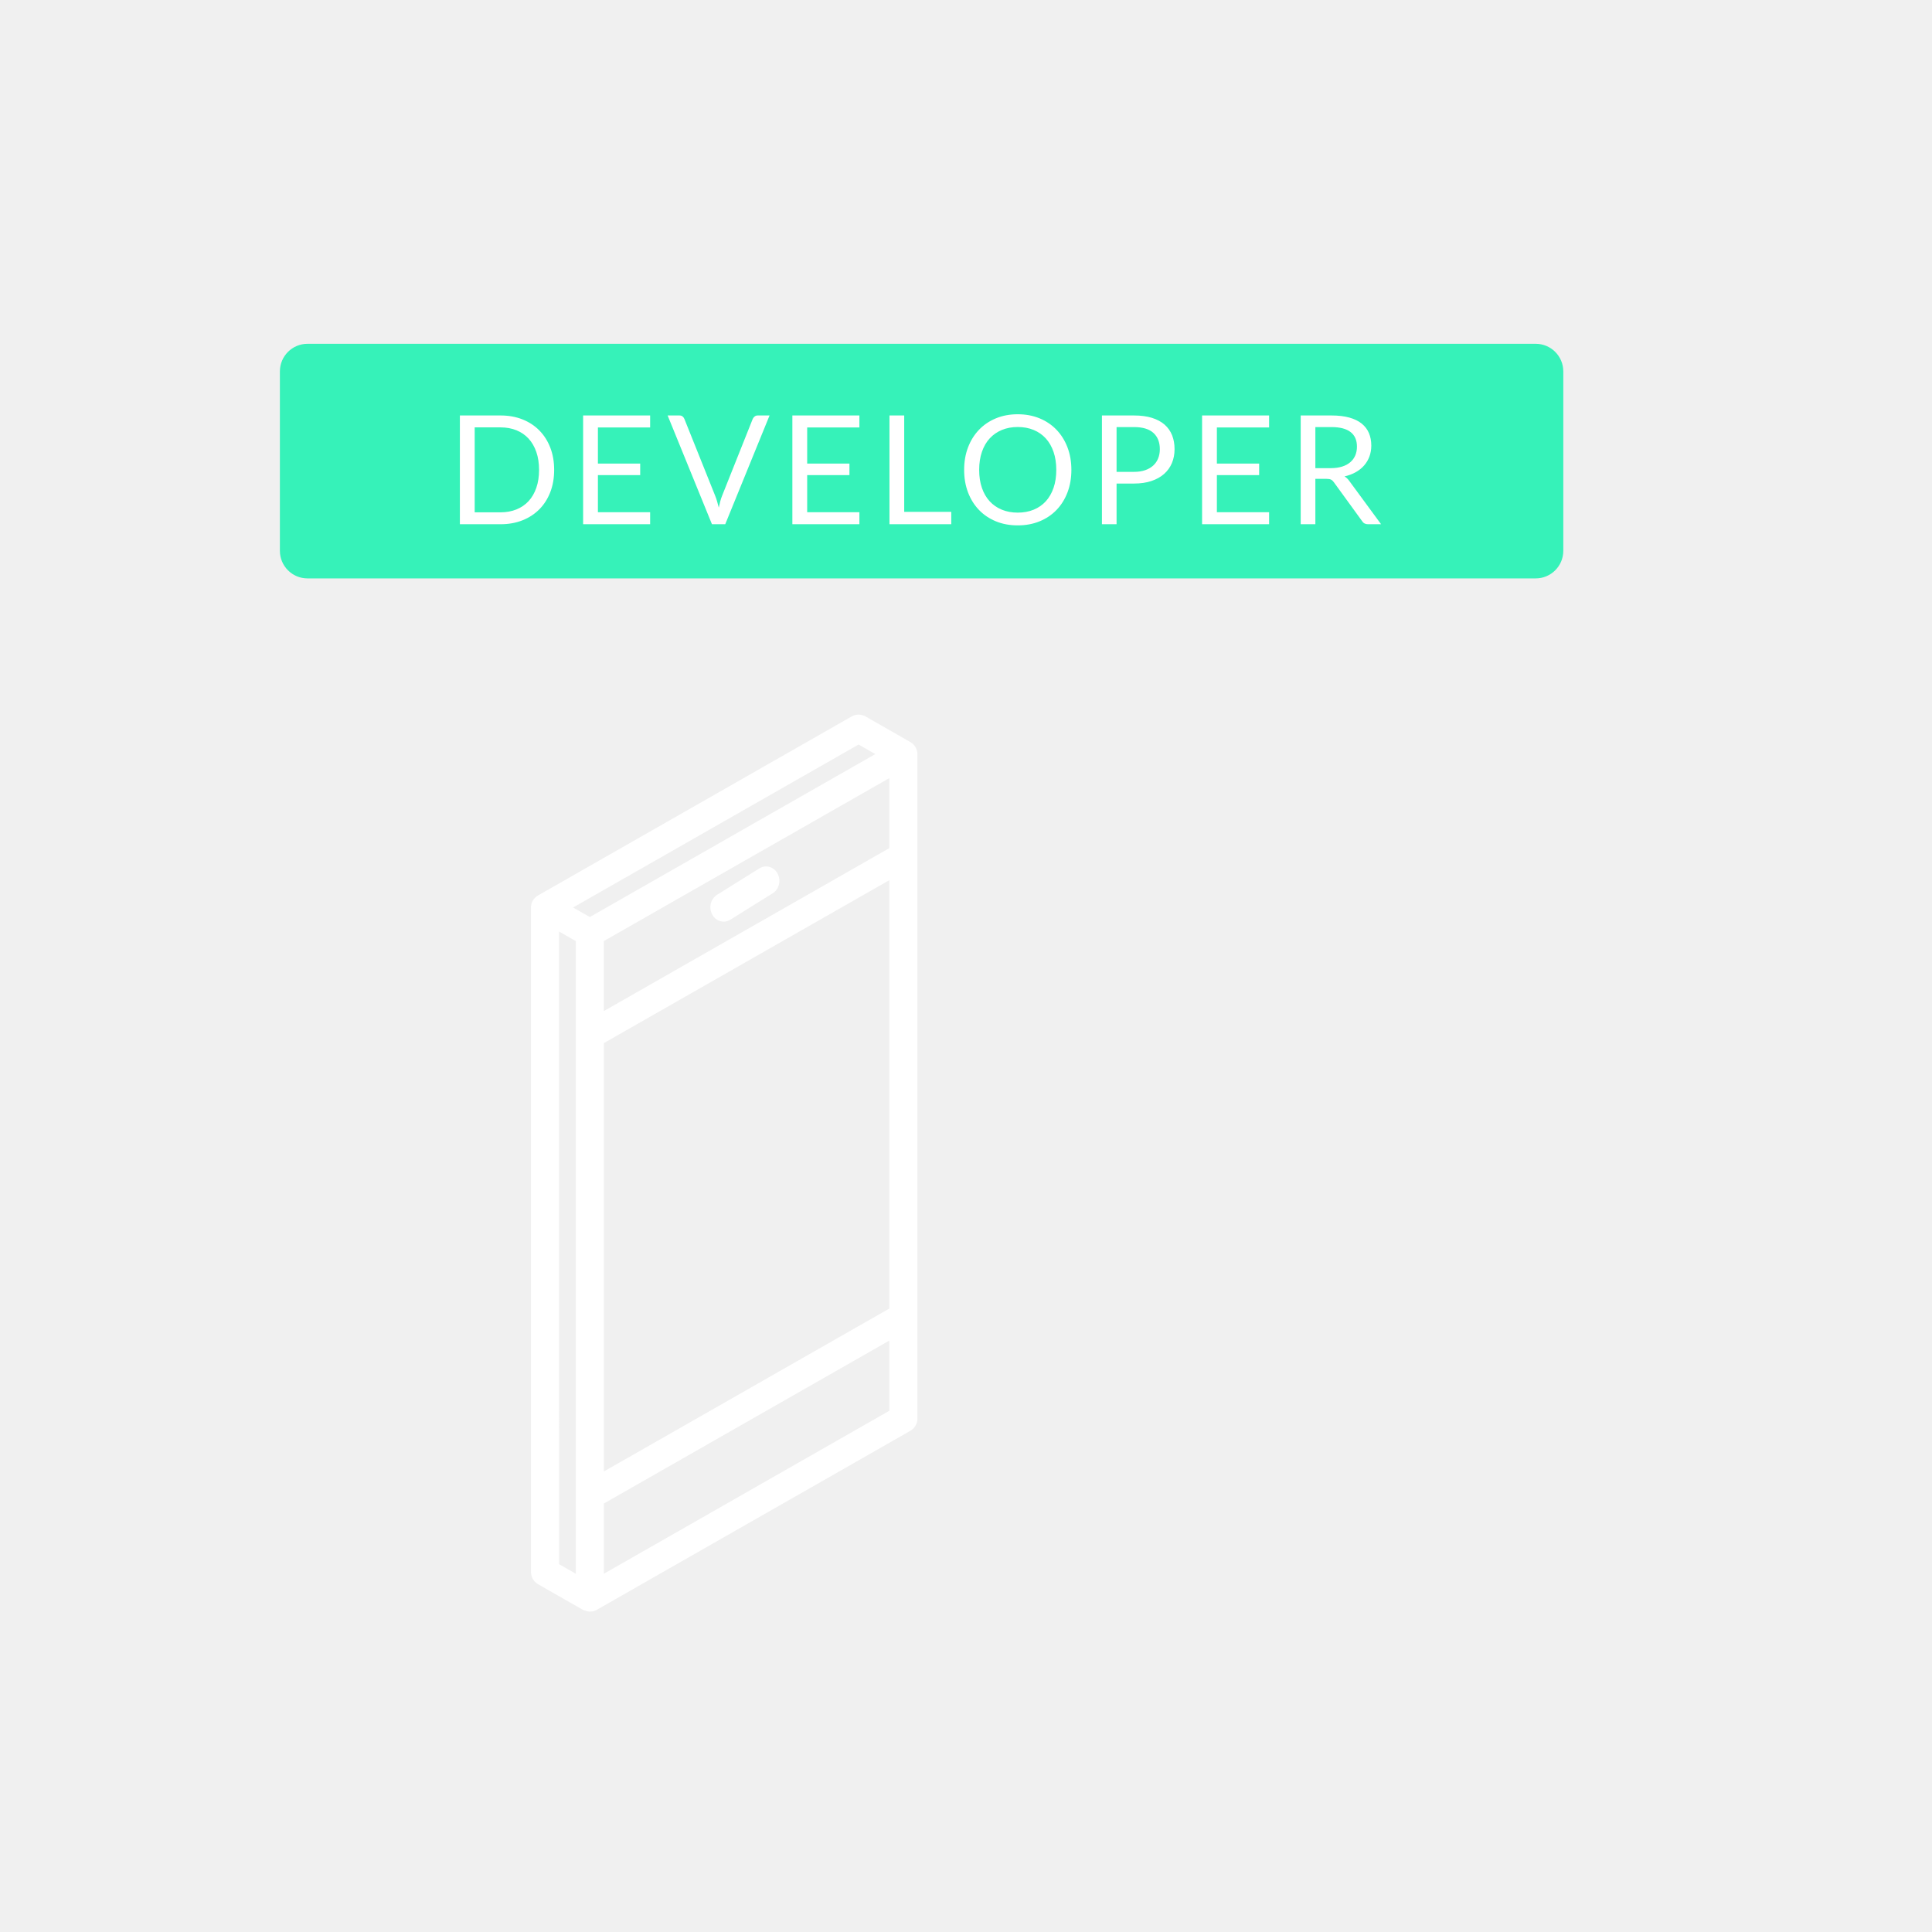
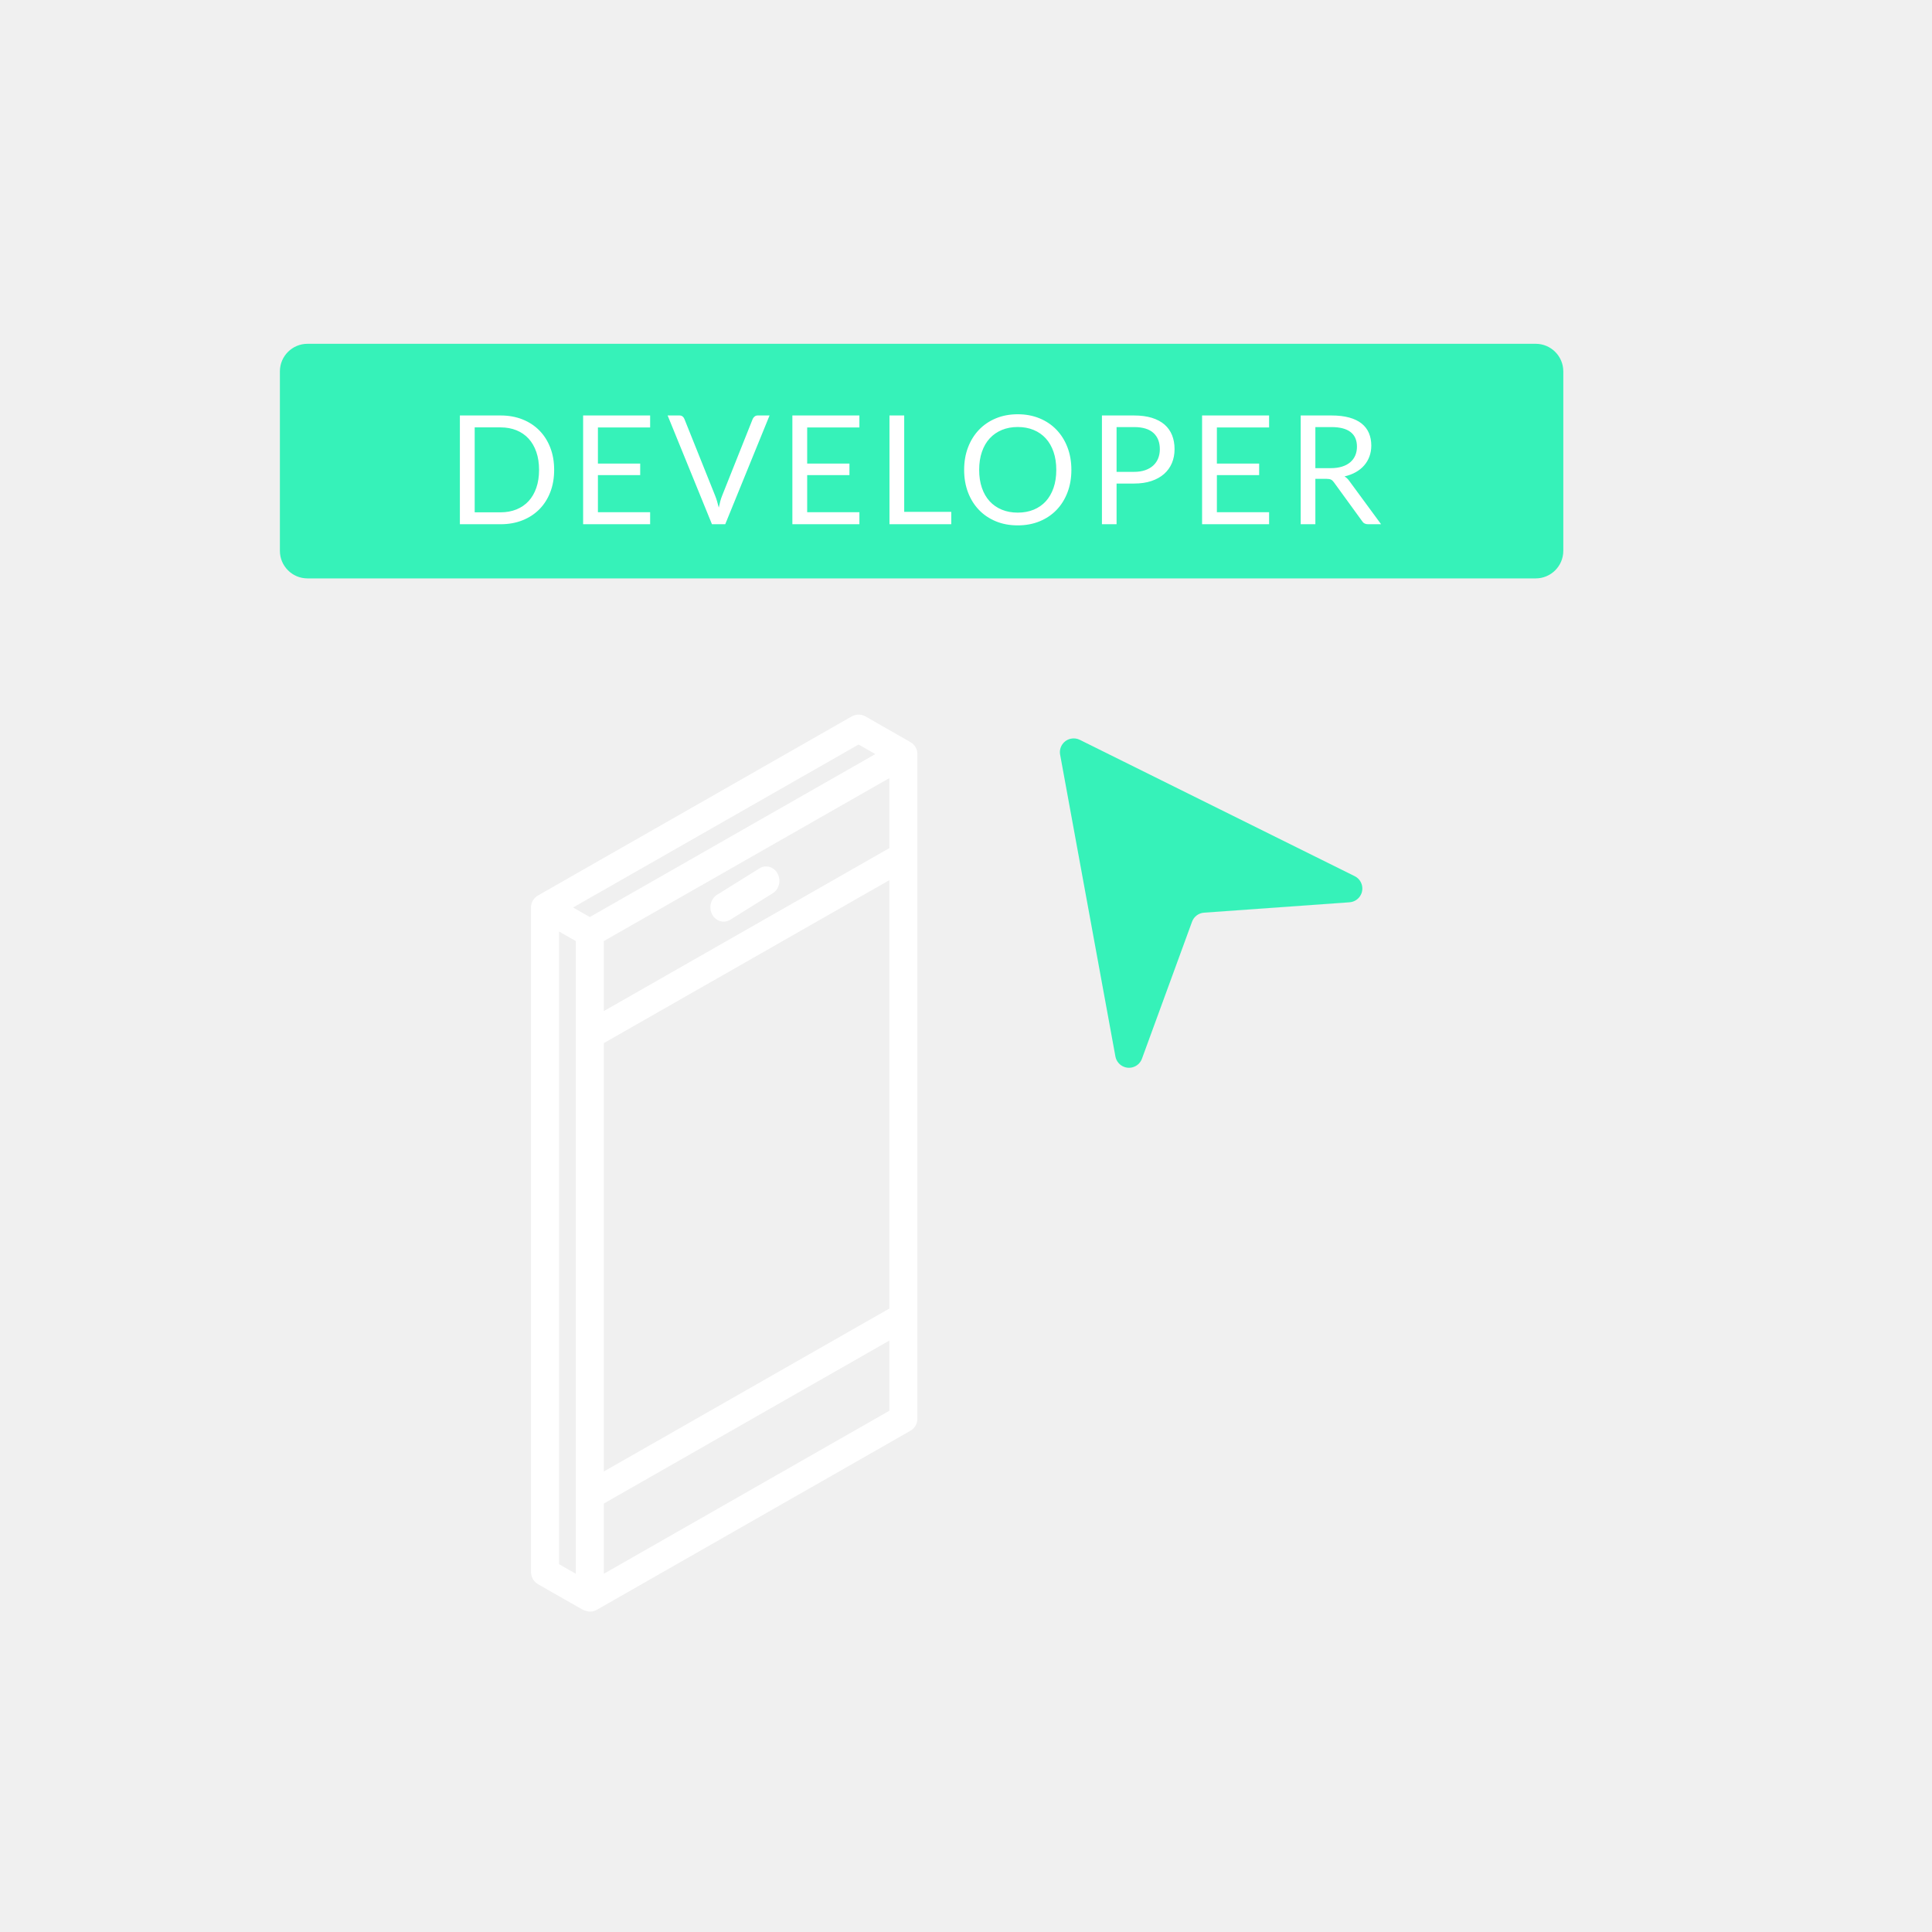
<svg xmlns="http://www.w3.org/2000/svg" xmlns:xlink="http://www.w3.org/1999/xlink" width="140px" height="140px" viewBox="0 0 140 140" version="1.1">
  <defs>
    <rect id="path-1" x="0" y="0" width="140" height="140" />
  </defs>
-   <g id="element/developer/header_2" stroke="none" stroke-width="1" fill="none" fill-rule="evenodd">
+   <g id="Asset-Artboard-Page" stroke="none" stroke-width="1" fill="none" fill-rule="evenodd">
    <g id="element/developer/header">
-       <mask id="mask-2" fill="white">
-         <use xlink:href="#path-1" />
-       </mask>
-       <g id="Mask" />
-       <g id="Group" mask="url(#mask-2)">
-         <g transform="translate(11, -21)">
-           <g id="015-cellphone" transform="translate(41.11997, 105.285) scale(-1, 1) translate(-41.11997, -105.285) translate(26.61997, 72.78499)">
-             <path d="M27.635,13.105 L4.911,0.135 C4.596,-0.045 4.208,-0.045 3.893,0.135 L0.651,1.989 L0.651,1.989 L0.651,1.989 C0.336,2.169 0.143,2.5 0.143,2.859 L0.143,51.025 C0.143,51.384 0.337,51.716 0.651,51.895 L23.369,64.865 C23.526,64.955 23.702,65 23.878,65 C24.053,65 24.386,64.865 24.386,64.865 L24.386,64.865 L27.632,63.013 C27.946,62.833 28.14,62.501 28.14,62.142 L28.143,13.975 C28.143,13.616 27.949,13.284 27.635,13.105 Z M4.403,2.166 L25.093,13.975 L23.881,14.667 L3.192,2.859 L4.403,2.166 Z M22.864,21.482 L2.176,9.674 L2.176,4.6 L22.864,16.408 L22.864,21.482 Z M2.176,11.995 L22.863,23.803 L22.862,54.844 L2.176,43.037 L2.176,11.995 Z M2.176,50.445 L2.176,45.358 L22.861,57.165 L22.861,62.254 L2.176,50.445 Z M24.894,62.254 L24.897,16.408 L26.11,15.716 L26.107,61.562 L24.894,62.254 Z" id="Shape" fill="#FFFFFF" fill-rule="nonzero" />
-             <path d="M10.625,12.944 L13.699,14.861 C13.851,14.955 14.016,15 14.179,15 C14.512,15 14.836,14.813 15.014,14.478 C15.28,13.98 15.121,13.343 14.661,13.056 L11.587,11.139 C11.126,10.852 10.537,11.023 10.272,11.521 C10.006,12.02 10.164,12.657 10.625,12.944 Z" id="Path" fill="#FFFFFF" fill-rule="nonzero" />
-           </g>
-           <g id="Group-22" transform="translate(55.98297, 54.50002) rotate(-37) translate(-55.98297, -54.50002) translate(13.48297, 19.50002)">
-             <rect id="Rectangle" fill="#36F2B9" transform="translate(42.39249, 34.80998) rotate(-323) translate(-42.39249, -34.80998) " x="-4.108" y="26.31" width="93" height="17" rx="2" />
-             <path d="M11.519,39.209 C12.099,39.209 12.627,39.115 13.103,38.926 C13.58,38.737 13.989,38.47 14.33,38.126 C14.671,37.781 14.935,37.367 15.122,36.883 C15.309,36.399 15.402,35.862 15.402,35.271 C15.402,34.681 15.309,34.144 15.122,33.66 C14.935,33.176 14.671,32.761 14.33,32.414 C13.989,32.068 13.58,31.8 13.103,31.611 C12.627,31.422 12.099,31.328 11.519,31.328 L11.519,31.328 L8.571,31.328 L8.571,39.209 L11.519,39.209 Z M11.519,38.346 L9.644,38.346 L9.644,32.191 L11.519,32.191 C11.941,32.191 12.324,32.261 12.669,32.4 C13.013,32.54 13.307,32.741 13.549,33.005 C13.791,33.269 13.978,33.592 14.11,33.973 C14.242,34.355 14.308,34.787 14.308,35.271 C14.308,35.755 14.242,36.188 14.11,36.569 C13.978,36.951 13.791,37.272 13.549,37.535 C13.307,37.797 13.013,37.997 12.669,38.137 C12.324,38.276 11.941,38.346 11.519,38.346 L11.519,38.346 Z M22.357,39.209 L22.357,38.34 L18.573,38.34 L18.573,35.651 L21.637,35.651 L21.637,34.815 L18.573,34.815 L18.573,32.197 L22.357,32.197 L22.357,31.328 L17.501,31.328 L17.501,39.209 L22.357,39.209 Z M27.799,39.209 L31.011,31.328 L30.153,31.328 C30.062,31.328 29.985,31.354 29.922,31.408 C29.86,31.461 29.816,31.518 29.79,31.581 L29.79,31.581 L27.574,37.141 C27.522,37.266 27.478,37.402 27.439,37.548 C27.401,37.695 27.365,37.847 27.332,38.005 C27.291,37.847 27.25,37.695 27.208,37.548 C27.166,37.402 27.119,37.266 27.068,37.141 L27.068,37.141 L24.84,31.581 C24.811,31.507 24.767,31.447 24.708,31.399 C24.65,31.352 24.573,31.328 24.477,31.328 L24.477,31.328 L23.625,31.328 L26.837,39.209 L27.799,39.209 Z M37.521,39.209 L37.521,38.34 L33.737,38.34 L33.737,35.651 L36.8,35.651 L36.8,34.815 L33.737,34.815 L33.737,32.197 L37.521,32.197 L37.521,31.328 L32.664,31.328 L32.664,39.209 L37.521,39.209 Z M44.178,39.209 L44.178,38.313 L40.768,38.313 L40.768,31.328 L39.701,31.328 L39.701,39.209 L44.178,39.209 Z M48.994,39.292 C49.573,39.292 50.102,39.194 50.58,38.998 C51.059,38.801 51.469,38.525 51.81,38.17 C52.151,37.814 52.415,37.39 52.602,36.897 C52.789,36.403 52.882,35.862 52.882,35.271 C52.882,34.681 52.789,34.139 52.602,33.646 C52.415,33.153 52.151,32.728 51.81,32.37 C51.469,32.013 51.059,31.735 50.58,31.537 C50.102,31.339 49.573,31.24 48.994,31.24 C48.414,31.24 47.886,31.339 47.41,31.537 C46.933,31.735 46.524,32.013 46.183,32.37 C45.842,32.728 45.578,33.153 45.391,33.646 C45.204,34.139 45.111,34.681 45.111,35.271 C45.111,35.862 45.204,36.403 45.391,36.897 C45.578,37.39 45.842,37.814 46.183,38.17 C46.524,38.525 46.933,38.801 47.41,38.998 C47.886,39.194 48.414,39.292 48.994,39.292 Z M48.994,38.368 C48.572,38.368 48.189,38.297 47.844,38.156 C47.499,38.015 47.205,37.811 46.961,37.546 C46.717,37.28 46.53,36.955 46.398,36.572 C46.266,36.189 46.2,35.755 46.2,35.271 C46.2,34.787 46.266,34.353 46.398,33.968 C46.53,33.583 46.717,33.257 46.961,32.992 C47.205,32.726 47.499,32.521 47.844,32.378 C48.189,32.235 48.572,32.164 48.994,32.164 C49.419,32.164 49.804,32.235 50.149,32.378 C50.493,32.521 50.787,32.726 51.029,32.992 C51.271,33.257 51.458,33.583 51.59,33.968 C51.722,34.353 51.788,34.787 51.788,35.271 C51.788,35.755 51.722,36.189 51.59,36.572 C51.458,36.955 51.271,37.28 51.029,37.546 C50.787,37.811 50.493,38.015 50.149,38.156 C49.804,38.297 49.419,38.368 48.994,38.368 Z M56.157,39.209 L56.157,36.261 L57.422,36.261 C57.895,36.261 58.315,36.2 58.682,36.077 C59.048,35.954 59.356,35.783 59.603,35.563 C59.851,35.343 60.038,35.081 60.167,34.776 C60.295,34.472 60.359,34.136 60.359,33.77 C60.359,33.399 60.3,33.064 60.181,32.763 C60.061,32.463 59.881,32.206 59.639,31.993 C59.397,31.781 59.092,31.617 58.723,31.501 C58.355,31.386 57.921,31.328 57.422,31.328 L57.422,31.328 L55.096,31.328 L55.096,39.209 L56.157,39.209 Z M57.422,35.414 L56.157,35.414 L56.157,32.169 L57.422,32.169 C58.049,32.169 58.518,32.31 58.828,32.593 C59.137,32.875 59.292,33.267 59.292,33.77 C59.292,34.012 59.252,34.234 59.171,34.435 C59.091,34.637 58.971,34.81 58.814,34.955 C58.656,35.1 58.461,35.213 58.228,35.293 C57.995,35.374 57.727,35.414 57.422,35.414 L57.422,35.414 Z M67.21,39.209 L67.21,38.34 L63.426,38.34 L63.426,35.651 L66.489,35.651 L66.489,34.815 L63.426,34.815 L63.426,32.197 L67.21,32.197 L67.21,31.328 L62.353,31.328 L62.353,39.209 L67.21,39.209 Z M70.562,39.209 L70.562,35.92 L71.37,35.92 C71.517,35.92 71.627,35.94 71.7,35.978 C71.774,36.017 71.841,36.08 71.904,36.168 L71.904,36.168 L73.95,38.984 C74.041,39.134 74.184,39.209 74.379,39.209 L74.379,39.209 L75.325,39.209 L73.026,36.08 C72.923,35.933 72.806,35.821 72.674,35.744 C72.978,35.675 73.25,35.572 73.491,35.436 C73.731,35.301 73.934,35.137 74.101,34.944 C74.268,34.752 74.395,34.534 74.483,34.292 C74.571,34.05 74.615,33.79 74.615,33.511 C74.615,33.178 74.558,32.876 74.445,32.607 C74.331,32.337 74.156,32.107 73.92,31.916 C73.683,31.726 73.383,31.58 73.02,31.479 C72.657,31.378 72.226,31.328 71.728,31.328 L71.728,31.328 L69.5,31.328 L69.5,39.209 L70.562,39.209 Z M71.678,35.145 L70.562,35.145 L70.562,32.169 L71.728,32.169 C72.34,32.169 72.801,32.288 73.111,32.527 C73.421,32.765 73.576,33.119 73.576,33.588 C73.576,33.819 73.535,34.03 73.455,34.221 C73.374,34.411 73.254,34.576 73.095,34.713 C72.935,34.851 72.737,34.957 72.501,35.032 C72.264,35.107 71.99,35.145 71.678,35.145 L71.678,35.145 Z" id="DEVELOPER" fill="#FFFFFF" fill-rule="nonzero" transform="translate(41.94805, 35.26583) rotate(37) translate(-41.94805, -35.26583) " />
+       <g>
+         <mask id="mask-2" fill="white">
+           <use xlink:href="#path-1" />
+         </mask>
+         <g id="Mask" />
+         <g id="Group" mask="url(#mask-2)">
+           <g transform="translate(11, -21)">
+             <g id="015-cellphone" transform="translate(41.11997, 105.285) scale(-1, 1) translate(-41.11997, -105.285) translate(26.61997, 72.78499)">
+               <path d="M27.635,13.105 L4.911,0.135 C4.596,-0.045 4.208,-0.045 3.893,0.135 L0.651,1.989 L0.651,1.989 L0.651,1.989 C0.336,2.169 0.143,2.5 0.143,2.859 L0.143,51.025 C0.143,51.384 0.337,51.716 0.651,51.895 L23.369,64.865 C23.526,64.955 23.702,65 23.878,65 C24.053,65 24.386,64.865 24.386,64.865 L24.386,64.865 L27.632,63.013 C27.946,62.833 28.14,62.501 28.14,62.142 L28.143,13.975 C28.143,13.616 27.949,13.284 27.635,13.105 Z M4.403,2.166 L25.093,13.975 L23.881,14.667 L3.192,2.859 L4.403,2.166 Z M22.864,21.482 L2.176,9.674 L2.176,4.6 L22.864,16.408 L22.864,21.482 Z M2.176,11.995 L22.863,23.803 L22.862,54.844 L2.176,43.037 L2.176,11.995 Z M2.176,50.445 L2.176,45.358 L22.861,57.165 L22.861,62.254 L2.176,50.445 Z M24.894,62.254 L24.897,16.408 L26.11,15.716 L26.107,61.562 L24.894,62.254 Z" id="Shape" fill="#FFFFFF" fill-rule="nonzero" />
+               <path d="M10.625,12.944 L13.699,14.861 C13.851,14.955 14.016,15 14.179,15 C14.512,15 14.836,14.813 15.014,14.478 C15.28,13.98 15.121,13.343 14.661,13.056 L11.587,11.139 C11.126,10.852 10.537,11.023 10.272,11.521 C10.006,12.02 10.164,12.657 10.625,12.944 Z" id="Path" fill="#FFFFFF" fill-rule="nonzero" />
+             </g>
+             <g id="Group-22" transform="translate(59.59386, 59.29183) rotate(-37) translate(-59.59386, -59.29183) translate(17.09386, 18.29183)">
+               <rect id="Rectangle" fill="#36F2B9" transform="translate(42.39249, 34.80998) rotate(-323) translate(-42.39249, -34.80998) " x="-4.108" y="26.31" width="93" height="17" rx="2" />
+               <path d="M39.394,57.842 L49.355,77.717 C49.602,78.211 49.402,78.811 48.909,79.059 C48.592,79.218 48.215,79.197 47.917,79.004 L39.043,73.26 C38.713,73.046 38.287,73.046 37.957,73.26 L29.083,79.004 C28.619,79.305 28,79.172 27.7,78.708 C27.507,78.411 27.487,78.034 27.645,77.717 L37.606,57.842 C37.853,57.348 38.454,57.148 38.948,57.396 C39.141,57.492 39.297,57.649 39.394,57.842 Z" id="Rectangle" fill="#36F2B9" />
+               <path d="M11.519,39.209 C12.099,39.209 12.627,39.115 13.103,38.926 C13.58,38.737 13.989,38.47 14.33,38.126 C14.671,37.781 14.935,37.367 15.122,36.883 C15.309,36.399 15.402,35.862 15.402,35.271 C15.402,34.681 15.309,34.144 15.122,33.66 C14.935,33.176 14.671,32.761 14.33,32.414 C13.989,32.068 13.58,31.8 13.103,31.611 C12.627,31.422 12.099,31.328 11.519,31.328 L11.519,31.328 L8.571,31.328 L8.571,39.209 L11.519,39.209 Z M11.519,38.346 L9.644,38.346 L9.644,32.191 L11.519,32.191 C11.941,32.191 12.324,32.261 12.669,32.4 C13.013,32.54 13.307,32.741 13.549,33.005 C13.791,33.269 13.978,33.592 14.11,33.973 C14.242,34.355 14.308,34.787 14.308,35.271 C14.308,35.755 14.242,36.188 14.11,36.569 C13.978,36.951 13.791,37.272 13.549,37.535 C13.307,37.797 13.013,37.997 12.669,38.137 C12.324,38.276 11.941,38.346 11.519,38.346 L11.519,38.346 Z M22.357,39.209 L22.357,38.34 L18.573,38.34 L18.573,35.651 L21.637,35.651 L21.637,34.815 L18.573,34.815 L18.573,32.197 L22.357,32.197 L22.357,31.328 L17.501,31.328 L17.501,39.209 L22.357,39.209 Z M27.799,39.209 L31.011,31.328 L30.153,31.328 C30.062,31.328 29.985,31.354 29.922,31.408 C29.86,31.461 29.816,31.518 29.79,31.581 L29.79,31.581 L27.574,37.141 C27.522,37.266 27.478,37.402 27.439,37.548 C27.401,37.695 27.365,37.847 27.332,38.005 C27.291,37.847 27.25,37.695 27.208,37.548 C27.166,37.402 27.119,37.266 27.068,37.141 L27.068,37.141 L24.84,31.581 C24.811,31.507 24.767,31.447 24.708,31.399 C24.65,31.352 24.573,31.328 24.477,31.328 L24.477,31.328 L23.625,31.328 L26.837,39.209 L27.799,39.209 Z M37.521,39.209 L37.521,38.34 L33.737,38.34 L33.737,35.651 L36.8,35.651 L36.8,34.815 L33.737,34.815 L33.737,32.197 L37.521,32.197 L37.521,31.328 L32.664,31.328 L32.664,39.209 L37.521,39.209 Z M44.178,39.209 L44.178,38.313 L40.768,38.313 L40.768,31.328 L39.701,31.328 L39.701,39.209 L44.178,39.209 Z M48.994,39.292 C49.573,39.292 50.102,39.194 50.58,38.998 C51.059,38.801 51.469,38.525 51.81,38.17 C52.151,37.814 52.415,37.39 52.602,36.897 C52.789,36.403 52.882,35.862 52.882,35.271 C52.882,34.681 52.789,34.139 52.602,33.646 C52.415,33.153 52.151,32.728 51.81,32.37 C51.469,32.013 51.059,31.735 50.58,31.537 C50.102,31.339 49.573,31.24 48.994,31.24 C48.414,31.24 47.886,31.339 47.41,31.537 C46.933,31.735 46.524,32.013 46.183,32.37 C45.842,32.728 45.578,33.153 45.391,33.646 C45.204,34.139 45.111,34.681 45.111,35.271 C45.111,35.862 45.204,36.403 45.391,36.897 C45.578,37.39 45.842,37.814 46.183,38.17 C46.524,38.525 46.933,38.801 47.41,38.998 C47.886,39.194 48.414,39.292 48.994,39.292 Z M48.994,38.368 C48.572,38.368 48.189,38.297 47.844,38.156 C47.499,38.015 47.205,37.811 46.961,37.546 C46.717,37.28 46.53,36.955 46.398,36.572 C46.266,36.189 46.2,35.755 46.2,35.271 C46.2,34.787 46.266,34.353 46.398,33.968 C46.53,33.583 46.717,33.257 46.961,32.992 C47.205,32.726 47.499,32.521 47.844,32.378 C48.189,32.235 48.572,32.164 48.994,32.164 C49.419,32.164 49.804,32.235 50.149,32.378 C50.493,32.521 50.787,32.726 51.029,32.992 C51.271,33.257 51.458,33.583 51.59,33.968 C51.722,34.353 51.788,34.787 51.788,35.271 C51.788,35.755 51.722,36.189 51.59,36.572 C51.458,36.955 51.271,37.28 51.029,37.546 C50.787,37.811 50.493,38.015 50.149,38.156 C49.804,38.297 49.419,38.368 48.994,38.368 Z M56.157,39.209 L56.157,36.261 L57.422,36.261 C57.895,36.261 58.315,36.2 58.682,36.077 C59.048,35.954 59.356,35.783 59.603,35.563 C59.851,35.343 60.038,35.081 60.167,34.776 C60.295,34.472 60.359,34.136 60.359,33.77 C60.359,33.399 60.3,33.064 60.181,32.763 C60.061,32.463 59.881,32.206 59.639,31.993 C59.397,31.781 59.092,31.617 58.723,31.501 C58.355,31.386 57.921,31.328 57.422,31.328 L57.422,31.328 L55.096,31.328 L55.096,39.209 L56.157,39.209 Z M57.422,35.414 L56.157,35.414 L56.157,32.169 L57.422,32.169 C58.049,32.169 58.518,32.31 58.828,32.593 C59.137,32.875 59.292,33.267 59.292,33.77 C59.292,34.012 59.252,34.234 59.171,34.435 C59.091,34.637 58.971,34.81 58.814,34.955 C58.656,35.1 58.461,35.213 58.228,35.293 C57.995,35.374 57.727,35.414 57.422,35.414 L57.422,35.414 Z M67.21,39.209 L67.21,38.34 L63.426,38.34 L63.426,35.651 L66.489,35.651 L66.489,34.815 L63.426,34.815 L63.426,32.197 L67.21,32.197 L67.21,31.328 L62.353,31.328 L62.353,39.209 L67.21,39.209 Z M70.562,39.209 L70.562,35.92 L71.37,35.92 C71.517,35.92 71.627,35.94 71.7,35.978 C71.774,36.017 71.841,36.08 71.904,36.168 L71.904,36.168 L73.95,38.984 C74.041,39.134 74.184,39.209 74.379,39.209 L74.379,39.209 L75.325,39.209 L73.026,36.08 C72.923,35.933 72.806,35.821 72.674,35.744 C72.978,35.675 73.25,35.572 73.491,35.436 C73.731,35.301 73.934,35.137 74.101,34.944 C74.268,34.752 74.395,34.534 74.483,34.292 C74.571,34.05 74.615,33.79 74.615,33.511 C74.615,33.178 74.558,32.876 74.445,32.607 C74.331,32.337 74.156,32.107 73.92,31.916 C73.683,31.726 73.383,31.58 73.02,31.479 C72.657,31.378 72.226,31.328 71.728,31.328 L71.728,31.328 L69.5,31.328 L69.5,39.209 L70.562,39.209 Z M71.678,35.145 L70.562,35.145 L70.562,32.169 L71.728,32.169 C72.34,32.169 72.801,32.288 73.111,32.527 C73.421,32.765 73.576,33.119 73.576,33.588 C73.576,33.819 73.535,34.03 73.455,34.221 C73.374,34.411 73.254,34.576 73.095,34.713 C72.935,34.851 72.737,34.957 72.501,35.032 C72.264,35.107 71.99,35.145 71.678,35.145 L71.678,35.145 Z" id="DEVELOPER" fill="#FFFFFF" fill-rule="nonzero" transform="translate(41.94805, 35.26583) rotate(37) translate(-41.94805, -35.26583) " />
+             </g>
          </g>
        </g>
      </g>
    </g>
  </g>
</svg>
